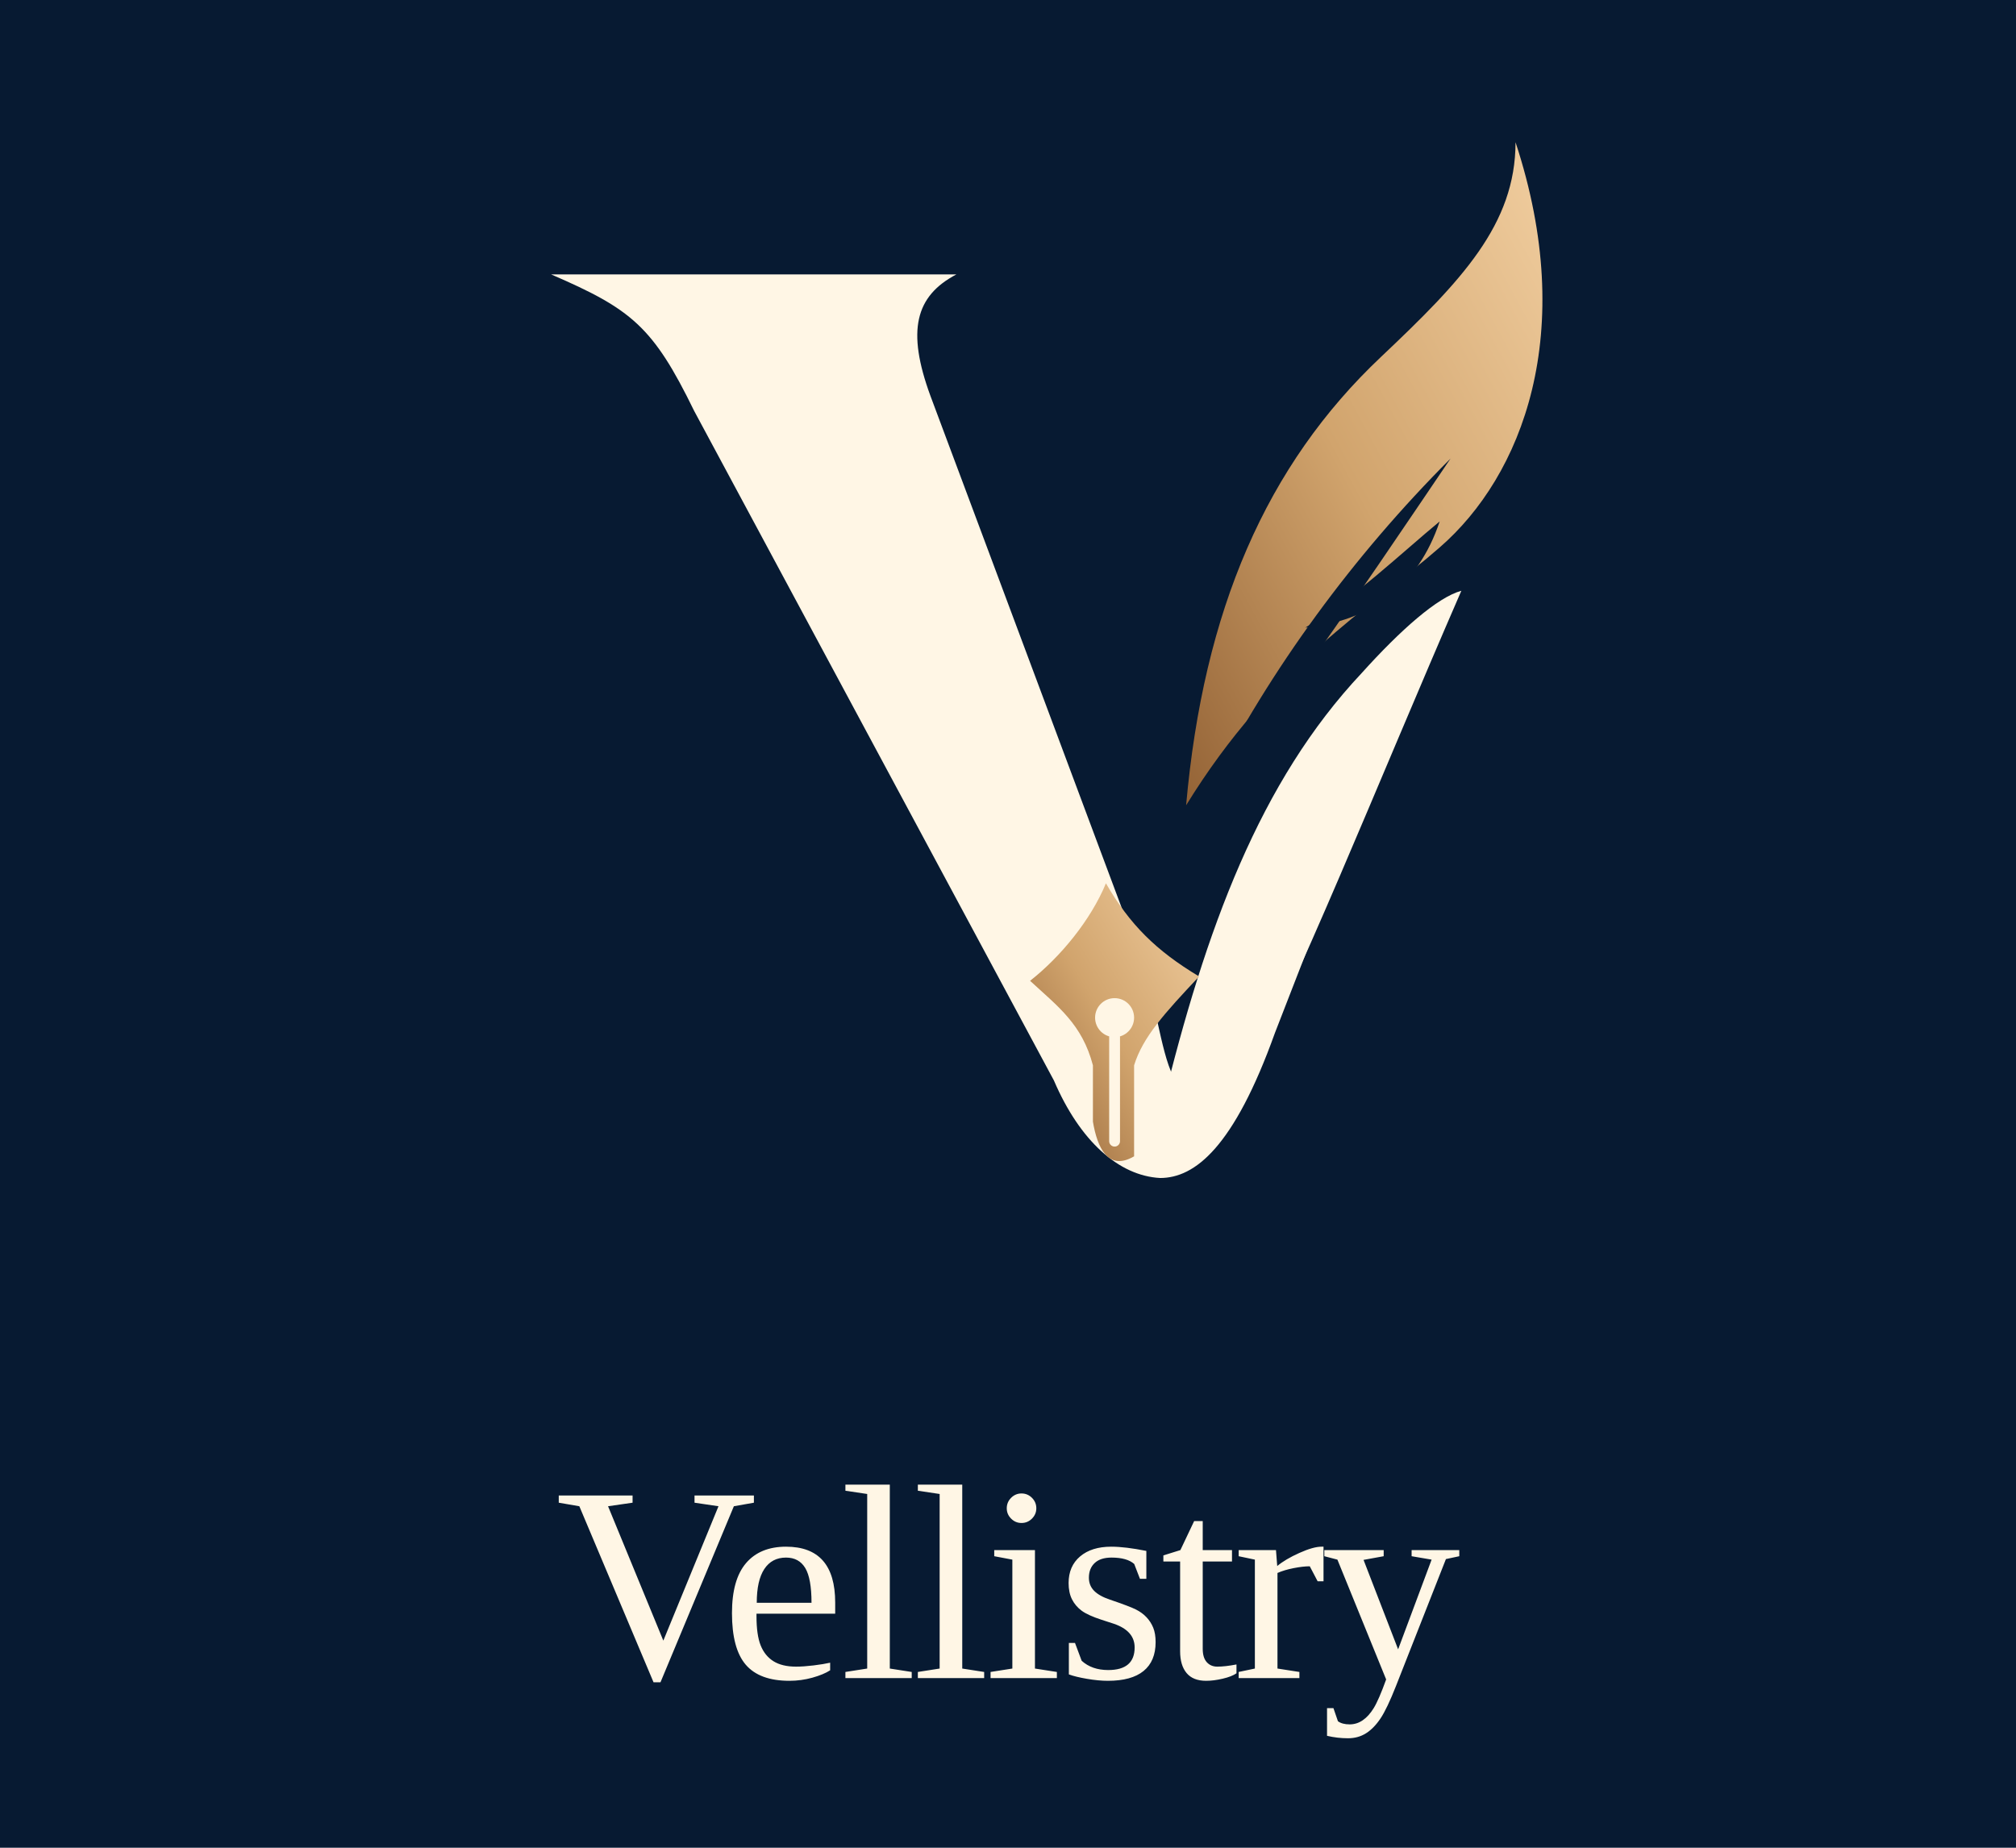
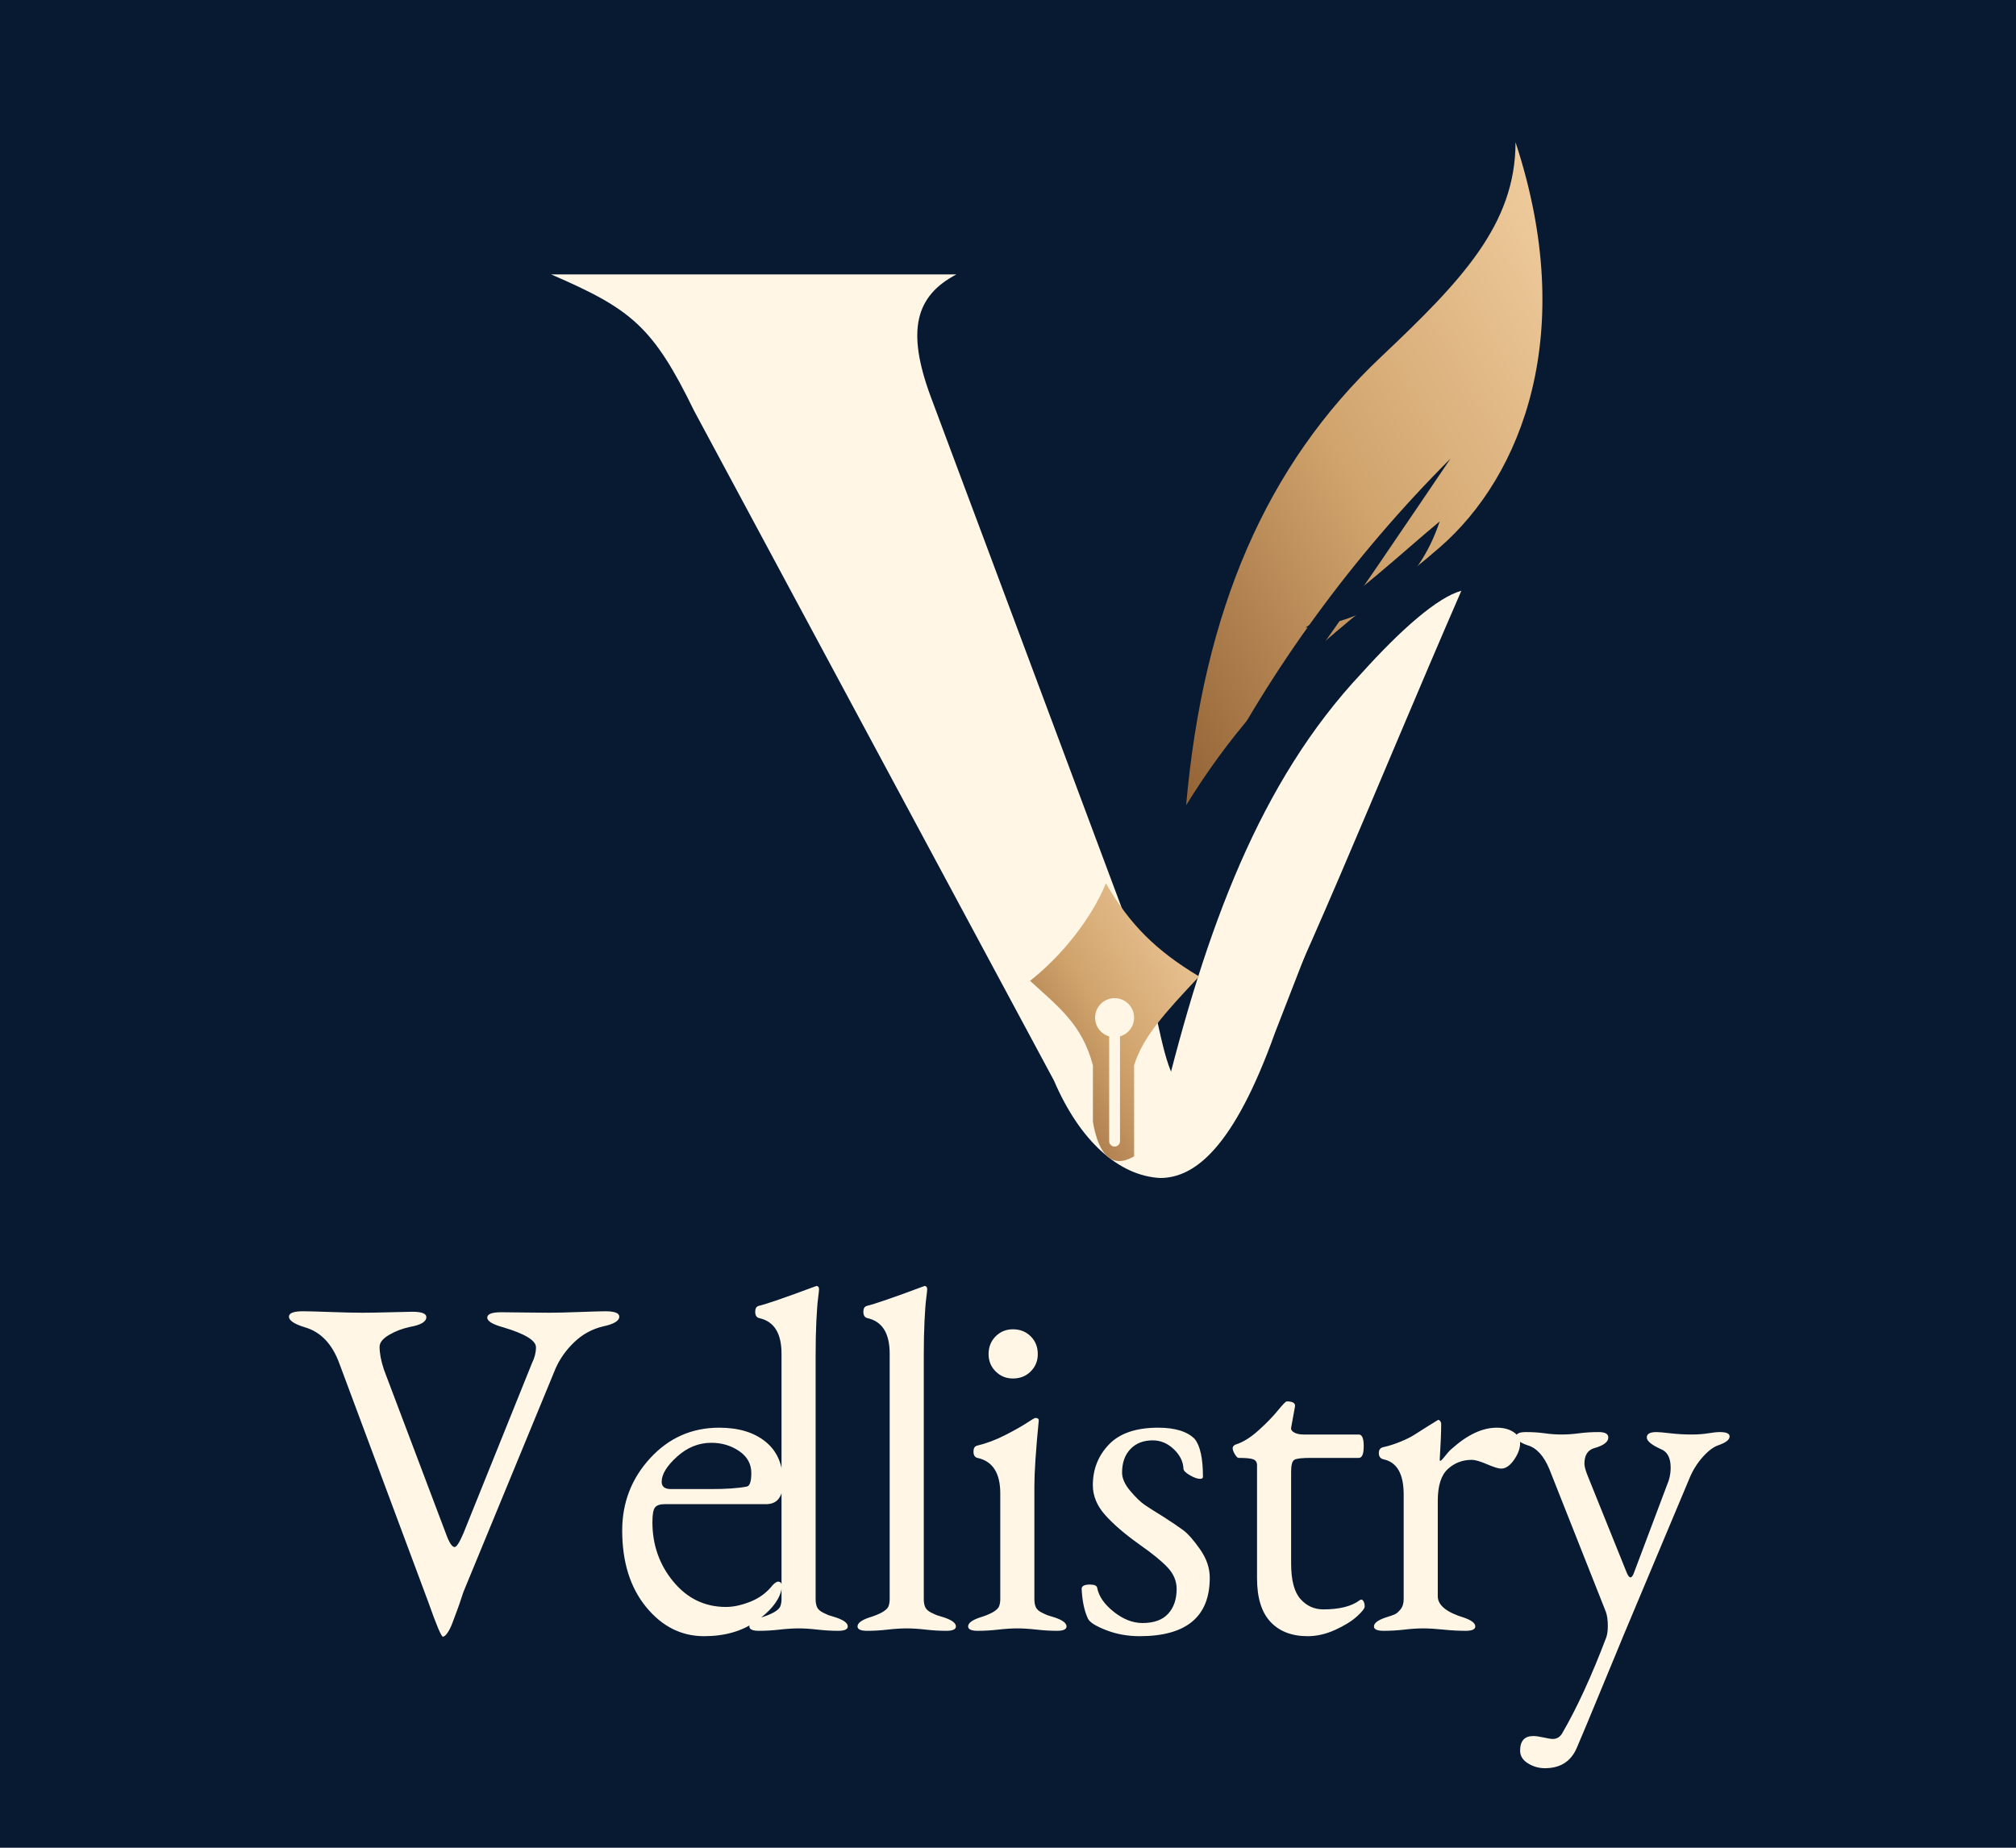
<svg xmlns="http://www.w3.org/2000/svg" viewBox="0 0 1200 1100" role="img" aria-label="Vellistry stacked logo on dark background">
  <defs>
    <linearGradient id="gold" x1="0" y1="1" x2="1" y2="0">
      <stop offset="0" stop-color="#946336" />
      <stop offset=".48" stop-color="#D1A46D" />
      <stop offset="1" stop-color="#F1CEA0" />
    </linearGradient>
  </defs>
  <rect width="1200" height="1100" fill="#071A32" />
  <g transform="translate(270 55) scale(1.29)">
    <g>
      <path d="M45 84 H232 C213 94 209 110 220 140 L316 397 C324 418 326 442 332 454 C340 448 346 431 357 406 L406 287 C418 272 431 263 447 259 L379 434 C360 487 342 501 326 501 C307 500 289 484 277 456 L111 147 C92 108 82 100 45 84 Z" fill="#FFF6E5" />
      <path d="M327 468 C347 386 372 318 419 268 C437 248 454 233 465 230 C425 322 390 411 361 465 C350 487 334 502 325 500 Z" fill="#FFF6E5" />
      <path d="M338 329 C346 239 375 172 428 122 C465 87 490 61 490 23 C519 111 493 177 455 210 C423 238 378 264 338 329 Z" fill="url(#gold)" />
      <path d="M349 321 C377 266 415 214 460 169 C443 194 415 236 384 279 Z" fill="#071A32" />
      <path d="M393 247 C415 234 438 212 455 198 C445 228 423 244 393 247 Z" fill="#071A32" />
      <path d="M301 365 C312 384 324 396 344 408 C328 425 318 436 314 449 L314 491 C302 498 297 487 295 475 L295 449 C290 430 279 422 266 410 C280 399 294 382 301 365 Z" fill="url(#gold)" />
      <circle cx="305" cy="427" r="9" fill="#FFF6E5" />
      <path d="M305 436 V484" stroke="#FFF6E5" stroke-width="5" stroke-linecap="round" />
    </g>
  </g>
-   <text x="600" y="999" fill="#FFF6E5" text-anchor="middle" font-family="EB Garamond, Georgia, Times New Roman, serif" font-size="166" letter-spacing="-3">Vellistry</text>
+   <g transform="translate(172 970) scale(.29 -.29)" fill="#FFF6E5" aria-hidden="true">
+     <path d="M649 653Q678 653 678 642Q678 629 645 622Q611 614 585.5 589.5Q560 565 547 535L359 79Q358 77 354 64.5Q350 52 345.5 40Q341 28 336 14.5Q331 1 325.5 -7Q320 -15 316 -15Q311 -15 286 56L103 547Q81 606 33 620Q0 630 0 642Q0 653 29 653Q43 653 84.5 651.5Q126 650 151 650Q173 650 209.5 651Q246 652 253 652Q282 652 282 641Q282 627 249 621Q225 616 205.5 604.5Q186 593 186 580Q186 560 195 533L322 197Q332 169 340 169Q346 169 358 197L499 547Q507 563 507 579Q507 600 440 620Q407 629 407 640Q407 651 436 651Q448 651 481 650.5Q514 650 535 650Q556 650 597 651.5Q638 653 649 653ZM867 383Q828 383 796.5 354.5Q765 326 765 303Q765 288 784 288H866Q913 288 939 293Q949 294 949 321Q949 349 924 366Q899 383 867 383ZM883 414Q943 414 978.5 385Q1014 356 1014 302Q1014 257 979 257H771Q757 257 751.5 250.5Q746 244 746 220Q746 150 789 98Q832 46 897 46Q920 46 947.5 57Q975 68 993 91Q1000 98 1004 98Q1015 98 1010 78Q1001 46 958 16Q915 -14 852 -14Q782 -14 733 46Q684 106 684 203Q684 289 741.5 351.5Q799 414 883 414ZM1081 62Q1081 52 1084 45.5Q1087 39 1096 34.5Q1105 30 1108 29Q1111 28 1124 24Q1147 16 1147 6Q1147 -3 1127 -3Q1107 -3 1085 -0.5Q1063 2 1046 2Q1029 2 1007 -0.5Q985 -3 965 -3Q945 -3 945 6Q945 16 968 24Q1001 34 1008 46Q1011 53 1011 62V566Q1011 629 965 639Q957 641 957 652Q957 662 964 664Q989 670 1080 704H1081L1082 705Q1088 705 1088 698Q1088 695 1086 679.5Q1084 664 1082.5 633Q1081 602 1081 562ZM1303 62Q1303 52 1306 45.5Q1309 39 1318 34.5Q1327 30 1330 29Q1333 28 1346 24Q1369 16 1369 6Q1369 -3 1349 -3Q1329 -3 1307 -0.5Q1285 2 1268 2Q1251 2 1229 -0.5Q1207 -3 1187 -3Q1167 -3 1167 6Q1167 16 1190 24Q1223 34 1230 46Q1233 53 1233 62V566Q1233 629 1187 639Q1179 641 1179 652Q1179 662 1186 664Q1211 670 1302 704H1303L1304 705Q1310 705 1310 698Q1310 695 1308 679.5Q1306 664 1304.5 633Q1303 602 1303 562ZM1436 565Q1436 587 1450.5 601.5Q1465 616 1486 616Q1508 616 1522.5 601.5Q1537 587 1537 565Q1537 544 1522.5 529.5Q1508 515 1486 515Q1465 515 1450.5 529.5Q1436 544 1436 565ZM1532 434Q1539 434 1539 429Q1530 337 1530 294V62Q1530 52 1533 45.5Q1536 39 1545 34.5Q1554 30 1557 29Q1560 28 1573 24Q1596 16 1596 6Q1596 -3 1576 -3Q1557 -3 1534.5 -0.5Q1512 2 1495 2Q1478 2 1456 -0.5Q1434 -3 1414 -3Q1394 -3 1394 6Q1394 16 1417 24Q1450 34 1457 46Q1460 53 1460 62V279Q1460 342 1413 352Q1405 354 1405 365Q1405 375 1412 377Q1441 384 1469.5 398.5Q1498 413 1514 423.5Q1530 434 1532 434ZM1773 388Q1744 388 1727 370Q1710 352 1710 322Q1710 304 1727 284Q1744 264 1756.5 255.5Q1769 247 1795 231Q1820 215 1835 204Q1850 193 1870 164.5Q1890 136 1890 106Q1890 -14 1746 -14Q1709 -14 1677 -1.5Q1645 11 1640 22Q1629 45 1627 83Q1627 92 1644 92Q1658 92 1659 85Q1664 59 1693 36Q1722 13 1752 13Q1787 13 1804.5 32Q1822 51 1822 83Q1822 107 1804 126.5Q1786 146 1746 174Q1701 206 1675.5 234.5Q1650 263 1650 296Q1650 345 1683 379.5Q1716 414 1784 414Q1836 414 1859 391Q1876 370 1876 313Q1876 309 1870 309Q1862 309 1849 316.5Q1836 324 1836 330Q1835 352 1816 370Q1797 388 1773 388ZM2091 -14Q2042 -14 2014.5 15.5Q1987 45 1987 105V337Q1987 346 1979.5 349Q1972 352 1949 352Q1946 352 1941.5 359.5Q1937 367 1937 372Q1937 376 1942 379Q1965 386 1989.5 408Q2014 430 2029.5 449Q2045 468 2048 468Q2066 468 2065 458L2057 414Q2056 408 2063.5 404Q2071 400 2082 400H2196Q2206 400 2206 376Q2206 352 2196 352H2097Q2070 352 2063.5 348Q2057 344 2057 324V135Q2057 84 2076 62.5Q2095 41 2123 41Q2173 41 2198 60Q2202 63 2205 58.5Q2208 54 2208 47Q2208 41 2192 26.5Q2176 12 2147.5 -1Q2119 -14 2091 -14ZM2358 264V67Q2359 40 2412 24Q2435 16 2435 6Q2435 -3 2415 -3Q2394 -3 2369.5 -0.5Q2345 2 2328 2Q2311 2 2289.5 -0.5Q2268 -3 2247 -3Q2227 -3 2227 6Q2227 16 2250 24Q2263 28 2269 30.5Q2275 33 2281.5 41Q2288 49 2288 62V277Q2288 340 2247 349Q2237 351 2237 362Q2237 372 2246 374Q2264 378 2282 385.5Q2300 393 2310 399.5Q2320 406 2336 416Q2352 426 2357 429Q2358 429 2358 429.5Q2358 430 2359 430Q2363 430 2365 423Q2365 396 2362 348Q2362 346 2363 346Q2365 346 2369 351Q2373 356 2378.5 362.5Q2384 369 2387 371Q2435 414 2479 414Q2500 414 2513.5 405Q2527 396 2527 382Q2527 366 2514.5 348Q2502 330 2488 330Q2480 330 2459 339Q2438 348 2428 348Q2399 348 2378.5 329Q2358 310 2358 264ZM2527 -249Q2527 -219 2554 -219Q2562 -219 2575.5 -222Q2589 -225 2594 -225Q2606 -225 2613 -214Q2659 -135 2704 -16Q2707 -7 2707 7Q2707 25 2703 36L2587 329Q2570 370 2542 378Q2519 386 2519 396Q2519 405 2539 405Q2560 405 2577.5 402.5Q2595 400 2612 400Q2629 400 2648 402.5Q2667 405 2688 405Q2708 405 2708 394Q2708 380 2679 372Q2659 366 2659 340Q2659 331 2667 312L2746 116Q2754 97 2761 117L2828 295Q2836 313 2836 332Q2836 362 2816 370Q2787 383 2787 394Q2787 405 2807 405Q2814 405 2835.5 402.5Q2857 400 2878 400Q2898 400 2913 402.5Q2928 405 2937 405Q2957 405 2957 396Q2957 386 2934 378Q2919 373 2902 354Q2885 335 2875 311L2739 -13Q2738 -16 2722.5 -53Q2707 -90 2684 -146Q2661 -202 2643 -244Q2625 -285 2578 -285Q2559 -285 2543 -275Q2527 -265 2527 -249Z" />
+   </g>
</svg>
